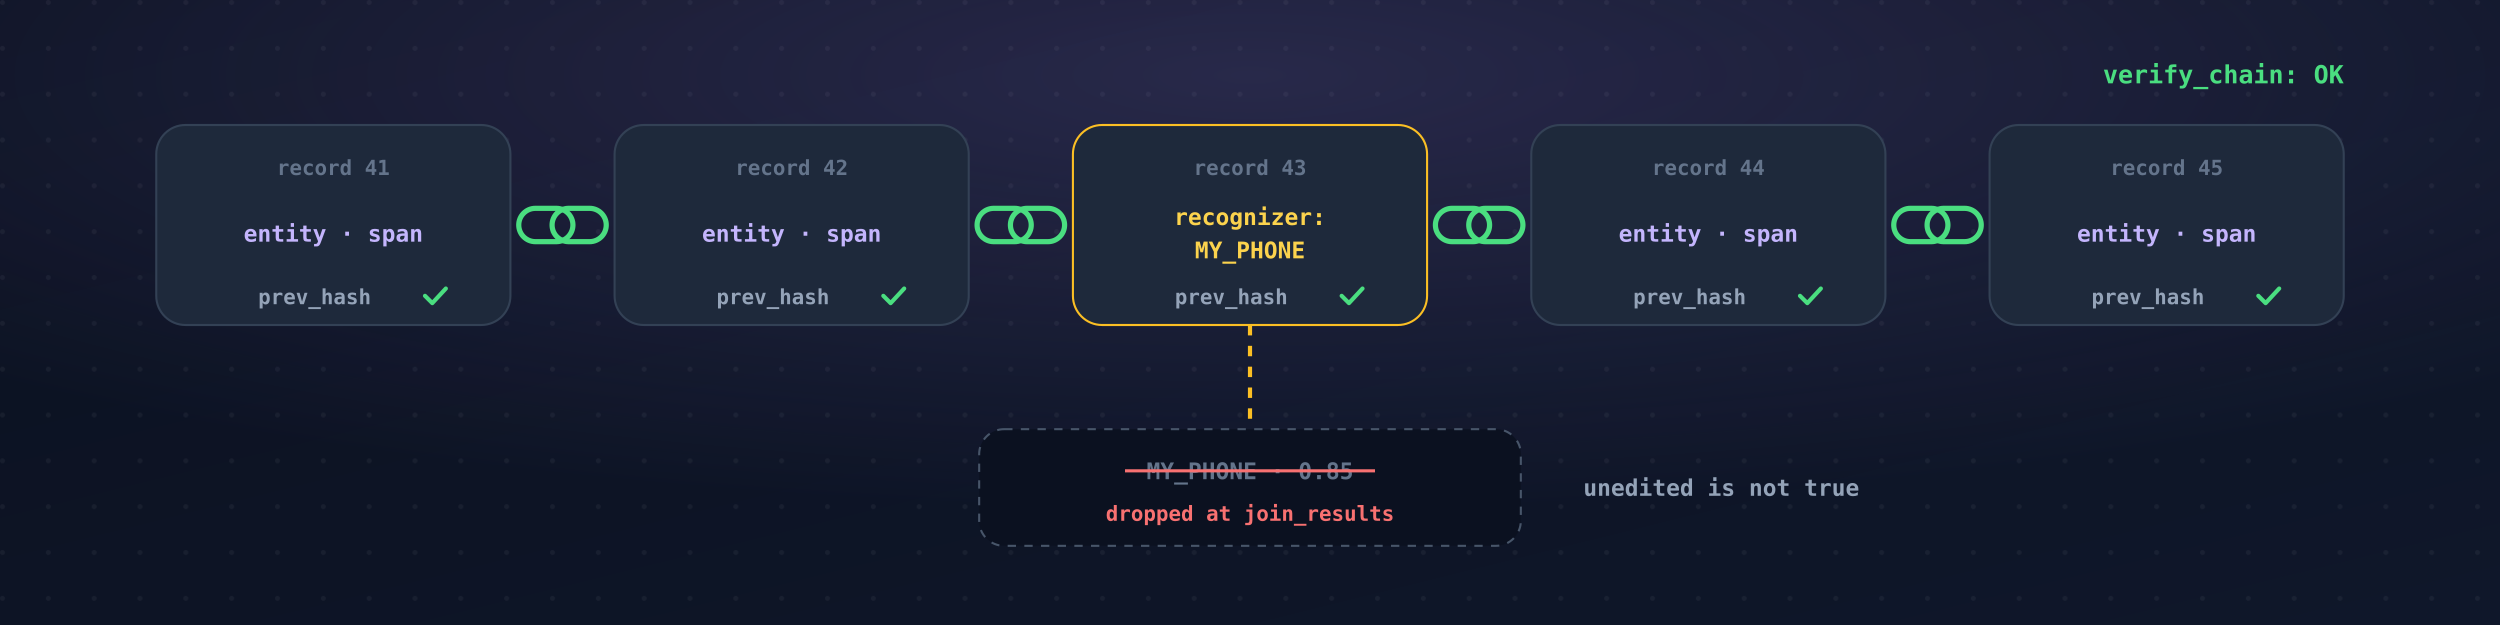
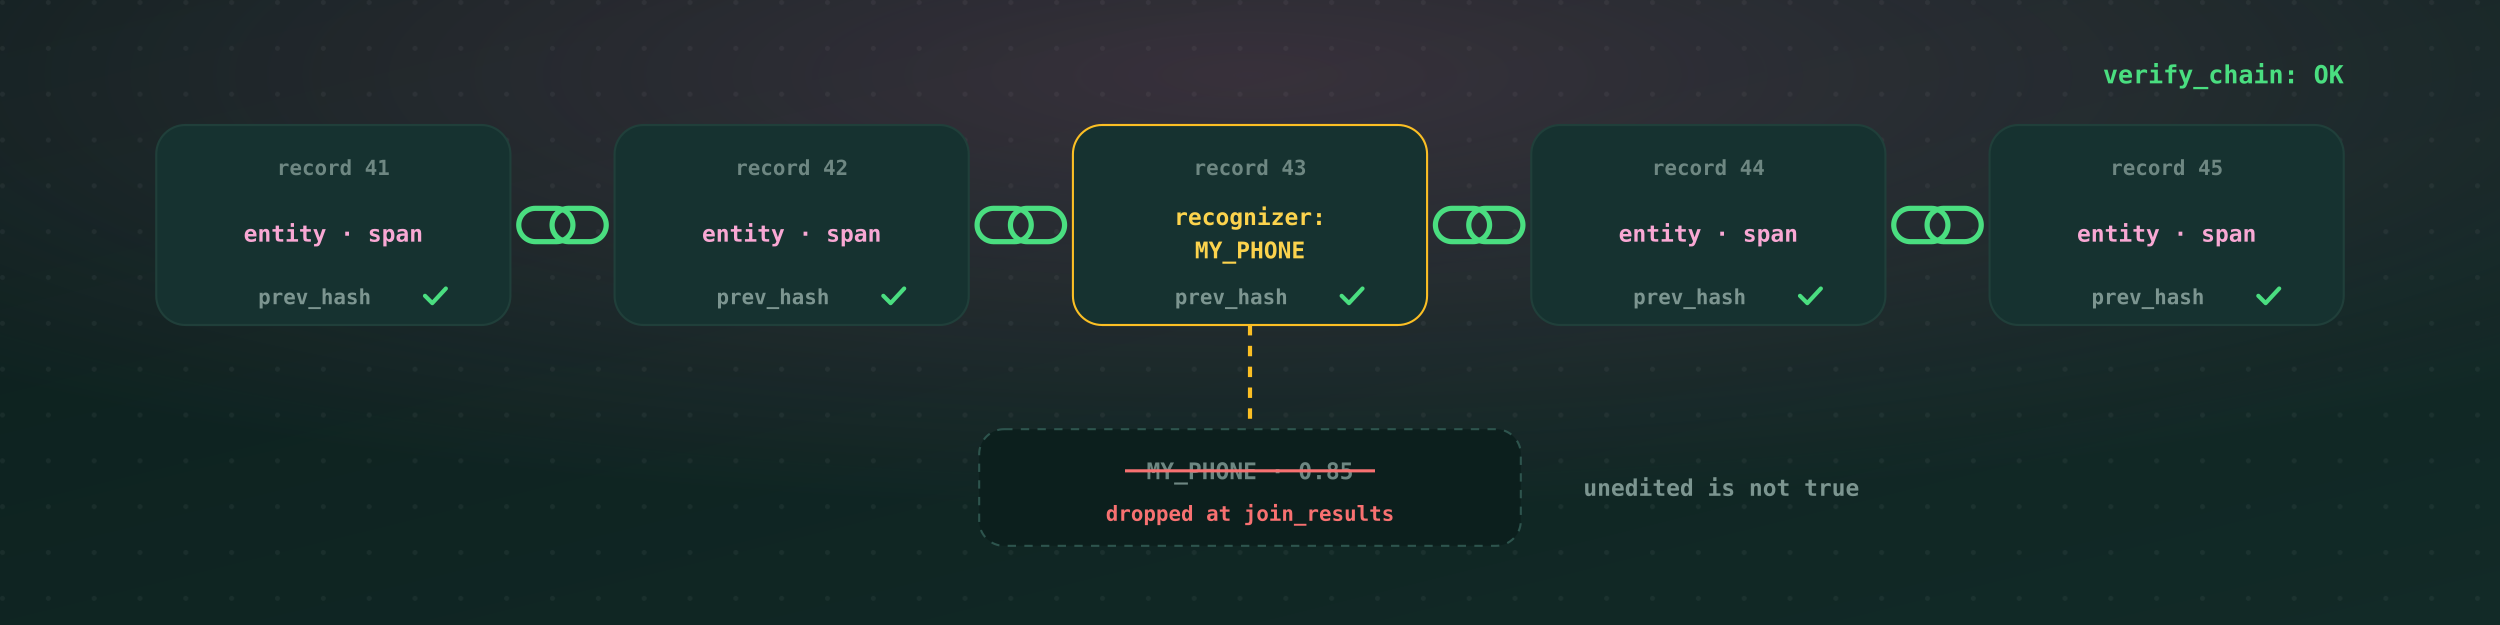
<svg xmlns="http://www.w3.org/2000/svg" viewBox="0 0 1200 300" role="img" aria-label="A hash-chained audit log where every link verifies green while one record's recognizer label points at a detection that was discarded">
  <defs>
    <linearGradient id="bg" x1="0" y1="0" x2="1" y2="1">
-       <stop offset="0" stop-color="#0b1120" />
-       <stop offset="1" stop-color="#0f172a" />
+       <stop offset="0" stop-color="#0C1F1D" />
+       <stop offset="1" stop-color="#122A27" />
    </linearGradient>
    <radialGradient id="glow" cx="0.5" cy="0.12" r="0.7">
-       <stop offset="0" stop-color="#a78bfa" stop-opacity="0.18" />
-       <stop offset="1" stop-color="#a78bfa" stop-opacity="0" />
+       <stop offset="0" stop-color="#f472b6" stop-opacity="0.18" />
+       <stop offset="1" stop-color="#f472b6" stop-opacity="0" />
    </radialGradient>
    <pattern id="dots" width="22" height="22" patternUnits="userSpaceOnUse">
      <circle cx="1.2" cy="1.2" r="1.2" fill="#f8fafc" fill-opacity="0.05" />
    </pattern>
  </defs>
  <rect width="1200" height="300" fill="url(#bg)" />
  <rect width="1200" height="300" fill="url(#dots)" />
  <rect width="1200" height="300" fill="url(#glow)" />
  <g font-family="ui-monospace, SFMono-Regular, Menlo, monospace" font-weight="600" text-anchor="middle">
    <text x="1125" y="40" font-size="12" fill="#4ade80" text-anchor="end">verify_chain: OK</text>
-     <rect x="75" y="60" width="170" height="96" rx="14" fill="#1e293b" stroke="#334155" />
-     <text x="160" y="84" font-size="10" fill="#64748b">record 41</text>
-     <text x="160" y="116" font-size="11" fill="#c4b5fd">entity · span</text>
-     <text x="151" y="146" font-size="10" fill="#94a3b8">prev_hash</text>
+     <rect x="75" y="60" width="170" height="96" rx="14" fill="#163230" stroke="#203F3A" />
+     <text x="160" y="84" font-size="10" fill="#6E8782">record 41</text>
+     <text x="160" y="116" font-size="11" fill="#f9a8d4">entity · span</text>
+     <text x="151" y="146" font-size="10" fill="#7C9590">prev_hash</text>
    <path d="M204 142 l3.5 3.5 l6.5 -7" fill="none" stroke="#4ade80" stroke-width="2" stroke-linecap="round" stroke-linejoin="round" />
    <rect x="249" y="100" width="26" height="16" rx="8" fill="none" stroke="#4ade80" stroke-width="2.5" />
    <rect x="265" y="100" width="26" height="16" rx="8" fill="none" stroke="#4ade80" stroke-width="2.5" />
-     <rect x="295" y="60" width="170" height="96" rx="14" fill="#1e293b" stroke="#334155" />
-     <text x="380" y="84" font-size="10" fill="#64748b">record 42</text>
-     <text x="380" y="116" font-size="11" fill="#c4b5fd">entity · span</text>
-     <text x="371" y="146" font-size="10" fill="#94a3b8">prev_hash</text>
+     <rect x="295" y="60" width="170" height="96" rx="14" fill="#163230" stroke="#203F3A" />
+     <text x="380" y="84" font-size="10" fill="#6E8782">record 42</text>
+     <text x="380" y="116" font-size="11" fill="#f9a8d4">entity · span</text>
+     <text x="371" y="146" font-size="10" fill="#7C9590">prev_hash</text>
    <path d="M424 142 l3.5 3.5 l6.5 -7" fill="none" stroke="#4ade80" stroke-width="2" stroke-linecap="round" stroke-linejoin="round" />
    <rect x="469" y="100" width="26" height="16" rx="8" fill="none" stroke="#4ade80" stroke-width="2.5" />
    <rect x="485" y="100" width="26" height="16" rx="8" fill="none" stroke="#4ade80" stroke-width="2.5" />
-     <rect x="515" y="60" width="170" height="96" rx="14" fill="#1e293b" stroke="#fbbf24" />
-     <text x="600" y="84" font-size="10" fill="#64748b">record 43</text>
+     <rect x="515" y="60" width="170" height="96" rx="14" fill="#163230" stroke="#fbbf24" />
+     <text x="600" y="84" font-size="10" fill="#6E8782">record 43</text>
    <text x="600" y="108" font-size="11" fill="#fcd34d">recognizer:</text>
    <text x="600" y="124" font-size="11" fill="#fcd34d">MY_PHONE</text>
-     <text x="591" y="146" font-size="10" fill="#94a3b8">prev_hash</text>
+     <text x="591" y="146" font-size="10" fill="#7C9590">prev_hash</text>
    <path d="M644 142 l3.5 3.5 l6.5 -7" fill="none" stroke="#4ade80" stroke-width="2" stroke-linecap="round" stroke-linejoin="round" />
    <rect x="689" y="100" width="26" height="16" rx="8" fill="none" stroke="#4ade80" stroke-width="2.5" />
    <rect x="705" y="100" width="26" height="16" rx="8" fill="none" stroke="#4ade80" stroke-width="2.5" />
-     <rect x="735" y="60" width="170" height="96" rx="14" fill="#1e293b" stroke="#334155" />
-     <text x="820" y="84" font-size="10" fill="#64748b">record 44</text>
-     <text x="820" y="116" font-size="11" fill="#c4b5fd">entity · span</text>
-     <text x="811" y="146" font-size="10" fill="#94a3b8">prev_hash</text>
+     <rect x="735" y="60" width="170" height="96" rx="14" fill="#163230" stroke="#203F3A" />
+     <text x="820" y="84" font-size="10" fill="#6E8782">record 44</text>
+     <text x="820" y="116" font-size="11" fill="#f9a8d4">entity · span</text>
+     <text x="811" y="146" font-size="10" fill="#7C9590">prev_hash</text>
    <path d="M864 142 l3.5 3.5 l6.5 -7" fill="none" stroke="#4ade80" stroke-width="2" stroke-linecap="round" stroke-linejoin="round" />
    <rect x="909" y="100" width="26" height="16" rx="8" fill="none" stroke="#4ade80" stroke-width="2.5" />
    <rect x="925" y="100" width="26" height="16" rx="8" fill="none" stroke="#4ade80" stroke-width="2.5" />
-     <rect x="955" y="60" width="170" height="96" rx="14" fill="#1e293b" stroke="#334155" />
-     <text x="1040" y="84" font-size="10" fill="#64748b">record 45</text>
-     <text x="1040" y="116" font-size="11" fill="#c4b5fd">entity · span</text>
-     <text x="1031" y="146" font-size="10" fill="#94a3b8">prev_hash</text>
+     <rect x="955" y="60" width="170" height="96" rx="14" fill="#163230" stroke="#203F3A" />
+     <text x="1040" y="84" font-size="10" fill="#6E8782">record 45</text>
+     <text x="1040" y="116" font-size="11" fill="#f9a8d4">entity · span</text>
+     <text x="1031" y="146" font-size="10" fill="#7C9590">prev_hash</text>
    <path d="M1084 142 l3.5 3.5 l6.5 -7" fill="none" stroke="#4ade80" stroke-width="2" stroke-linecap="round" stroke-linejoin="round" />
    <path d="M600 156 V 206" stroke="#fbbf24" stroke-width="2" stroke-dasharray="5 5" />
-     <rect x="470" y="206" width="260" height="56" rx="12" fill="#0b1120" stroke="#475569" stroke-dasharray="4 4" />
-     <text x="600" y="230" font-size="11" fill="#64748b">MY_PHONE · 0.85</text>
+     <rect x="470" y="206" width="260" height="56" rx="12" fill="#0C1F1D" stroke="#2D544D" stroke-dasharray="4 4" />
+     <text x="600" y="230" font-size="11" fill="#6E8782">MY_PHONE · 0.85</text>
    <line x1="540" y1="226" x2="660" y2="226" stroke="#f87171" stroke-width="1.5" />
    <text x="600" y="250" font-size="10" fill="#f87171">dropped at join_results</text>
-     <text x="760" y="238" font-size="11" fill="#94a3b8" text-anchor="start">unedited is not true</text>
+     <text x="760" y="238" font-size="11" fill="#7C9590" text-anchor="start">unedited is not true</text>
  </g>
</svg>
